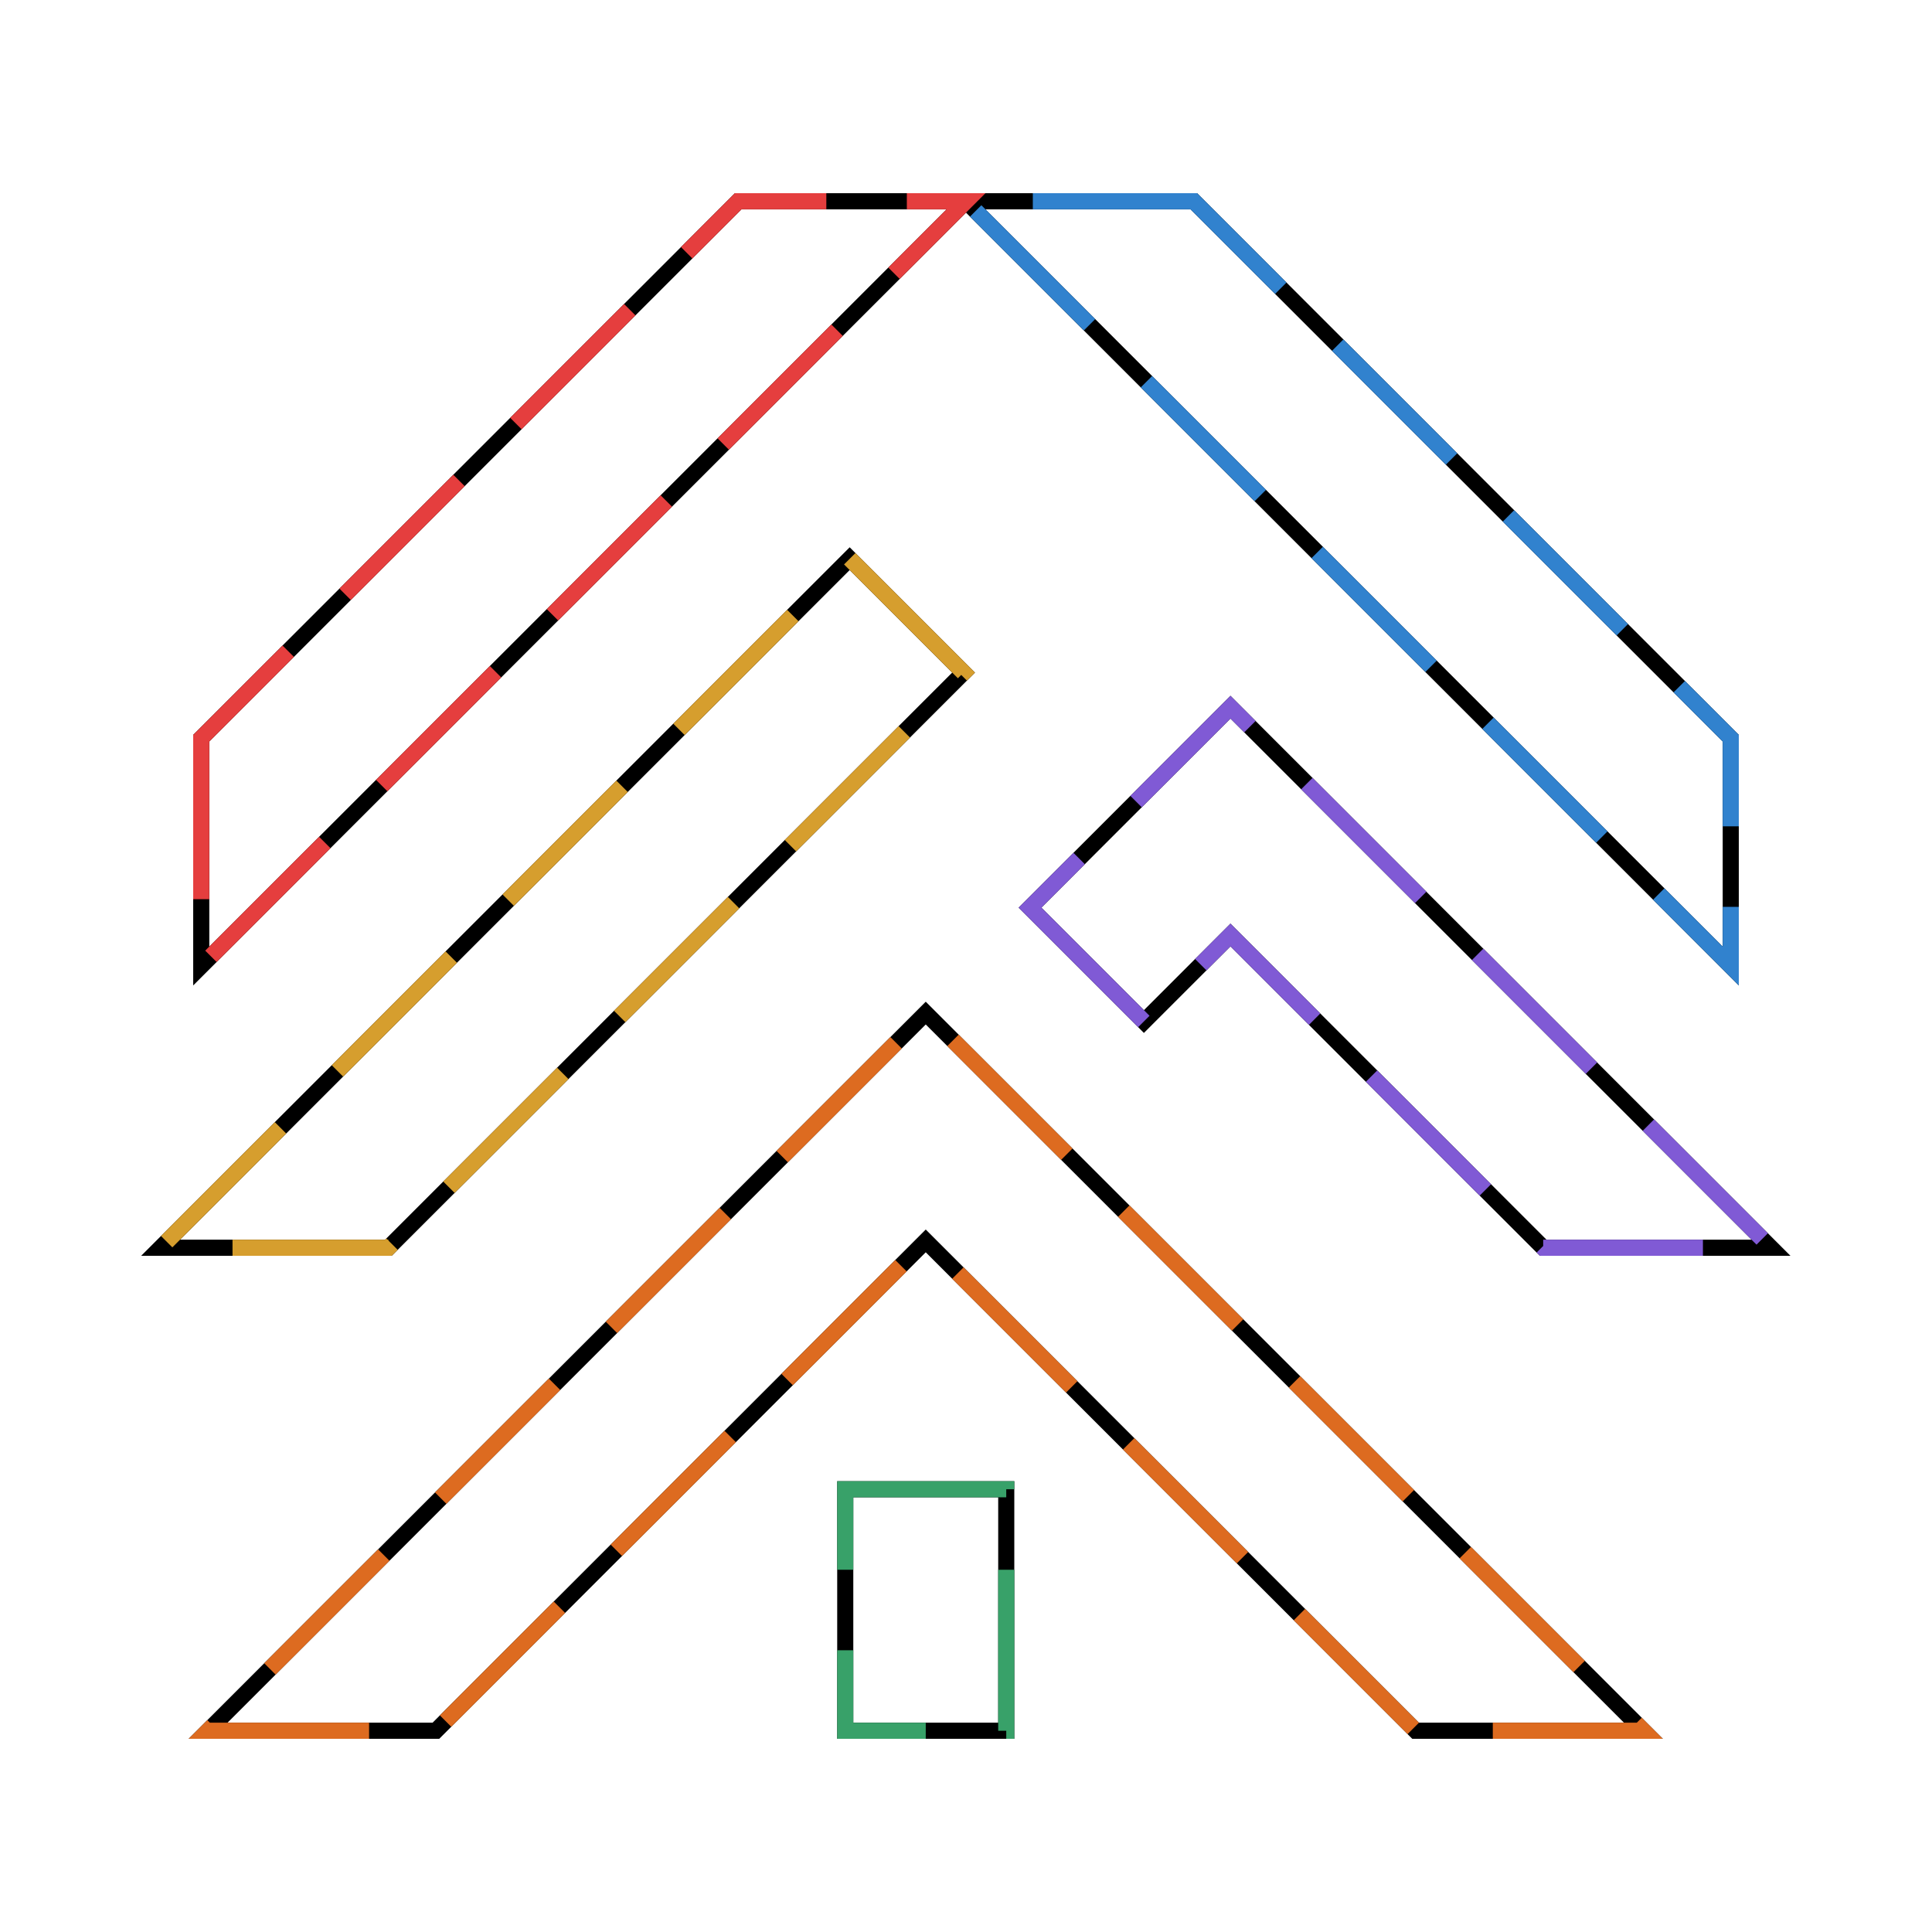
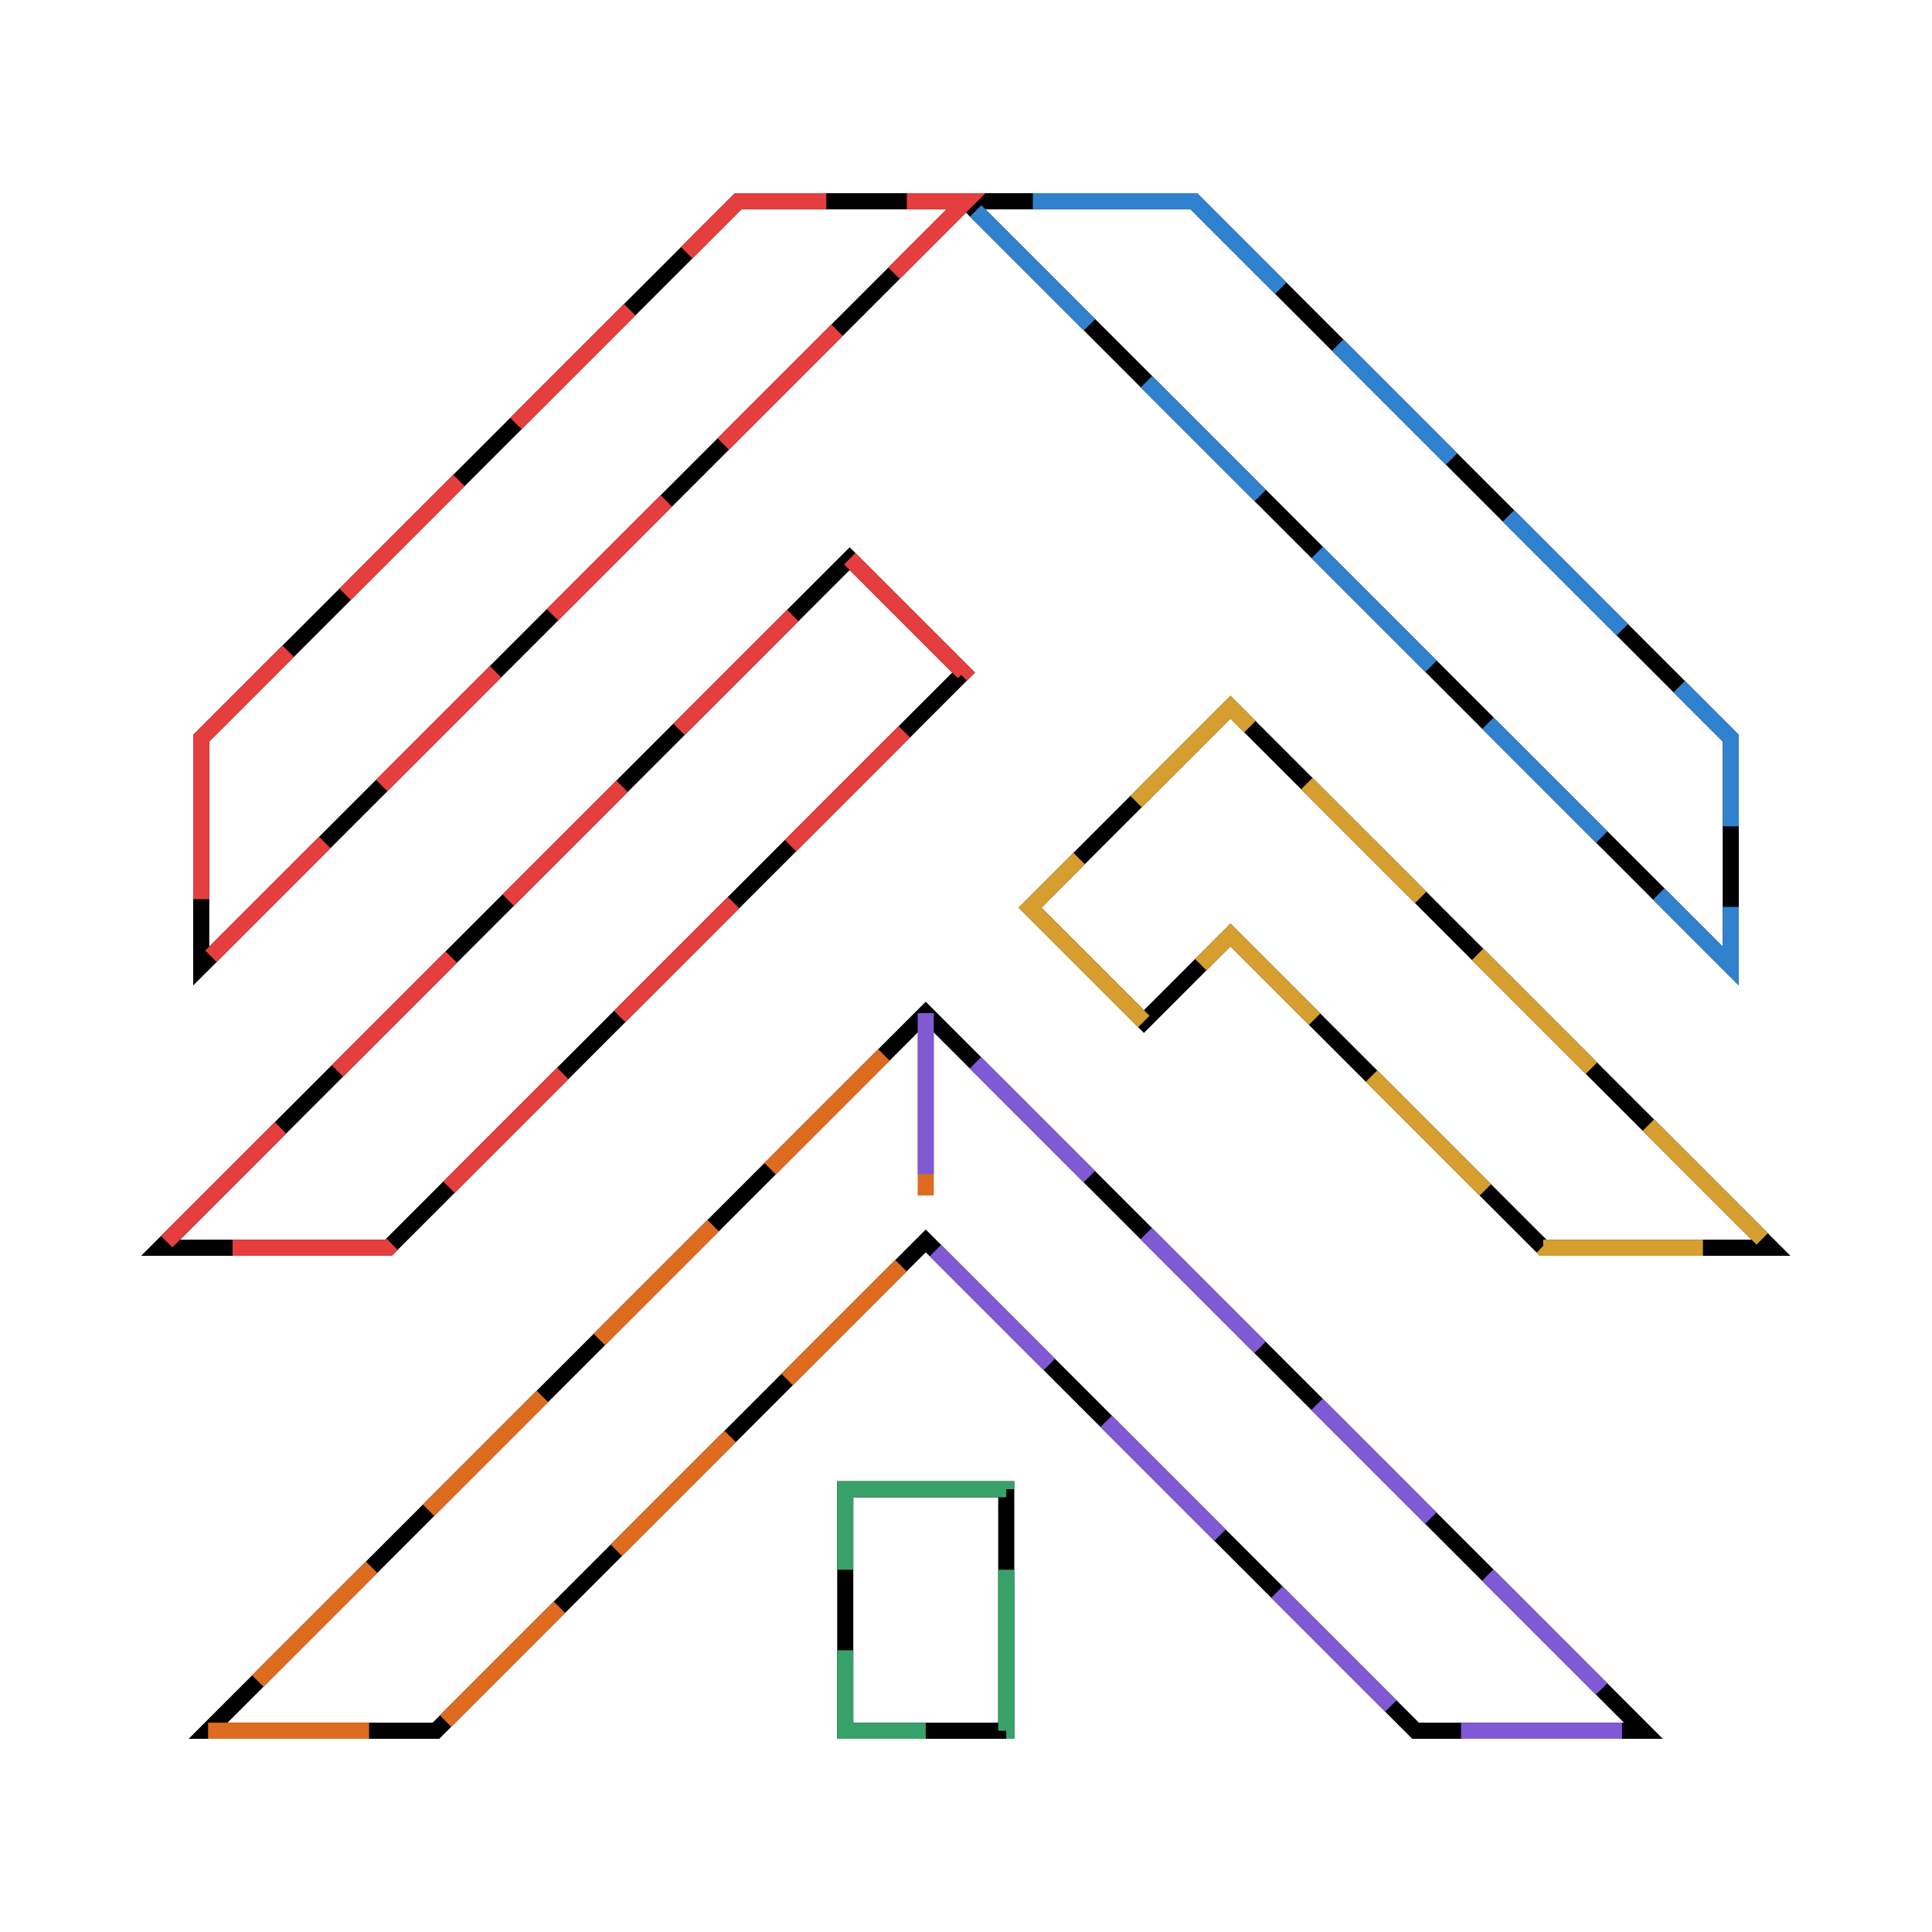
<svg xmlns="http://www.w3.org/2000/svg" viewBox="0 0 48 48">
-   <path fill="none" stroke="#000000" stroke-width="0.4" fill-rule="evenodd" d="M 3.99 31 L 9.65 31 L 23.94 16.71 L 21.11 13.88 Z M 18.34 5 L 5 18.34 L 5 24 L 24 5 Z M 5.17 43 L 10.83 43 L 23 30.83 L 35.17 43 L 40.83 43 L 23 25.17 Z M 25 43 L 25 37 L 21 37 L 21 43 Z M 24 5 L 43 24 L 43 18.34 L 29.66 5 Z M 44 31 L 30.57 17.57 L 25.59 22.55 L 28.42 25.38 L 30.57 23.23 L 38.34 31 Z" />
+   <path fill="none" stroke="#000000" stroke-width="0.4" fill-rule="evenodd" d="M 3.99 31 L 9.65 31 L 23.94 16.71 L 21.11 13.88 Z M 18.34 5 L 5 18.34 L 5 24 L 24 5 Z M 5.17 43 L 10.83 43 L 23 30.83 L 35.17 43 L 40.83 43 L 23 25.17 Z M 25 43 L 25 37 L 21 37 L 21 43 Z M 24 5 L 43 24 L 43 18.34 L 29.66 5 Z M 30.57 17.57 L 25.59 22.55 L 28.42 25.38 L 30.57 23.23 L 38.34 31 L 44 31 Z" />
  <path fill="none" stroke="#E53E3E" stroke-width="0.4" stroke-dasharray="4 2" fill-rule="evenodd" d="M 5 18.34 L 5 24 L 24 5 L 18.34 5 Z" />
  <path fill="none" stroke="#3182CE" stroke-width="0.4" stroke-dasharray="4 2" fill-rule="evenodd" d="M 29.66 5 L 24 5 L 43 24 L 43 18.34 Z" />
  <path fill="none" stroke="#38A169" stroke-width="0.4" stroke-dasharray="4 2" fill-rule="evenodd" d="M 21 37 L 25 37 L 25 43 L 21 43 Z" />
-   <path fill="none" stroke="#DD6B20" stroke-width="0.4" stroke-dasharray="4 2" fill-rule="evenodd" d="M 5.17 43 L 10.83 43 L 23 30.83 L 35.17 43 L 40.83 43 L 23 25.17 Z" />
-   <path fill="none" stroke="#805AD5" stroke-width="0.4" stroke-dasharray="4 2" fill-rule="evenodd" d="M 25.59 22.55 L 28.42 25.38 L 30.57 23.23 L 38.34 31 L 44 31 L 30.57 17.57 Z" />
-   <path fill="none" stroke="#D69E2E" stroke-width="0.4" stroke-dasharray="4 2" fill-rule="evenodd" d="M 23.94 16.71 L 21.11 13.88 L 3.99 31 L 9.65 31 Z" />
+   <path fill="none" stroke="#DD6B20" stroke-width="0.4" stroke-dasharray="4 2" fill-rule="evenodd" d="M 5.17 43 L 10.83 43 L 23 30.83 L 23 25.17 Z" />
+   <path fill="none" stroke="#805AD5" stroke-width="0.4" stroke-dasharray="4 2" fill-rule="evenodd" d="M 23 25.17 L 23 30.83 L 35.17 43 L 40.83 43 Z" />
+   <path fill="none" stroke="#D69E2E" stroke-width="0.4" stroke-dasharray="4 2" fill-rule="evenodd" d="M 25.59 22.55 L 28.42 25.38 L 30.57 23.23 L 38.34 31 L 44 31 L 30.57 17.57 Z" />
+   <path fill="none" stroke="#E53E3E" stroke-width="0.4" stroke-dasharray="4 2" fill-rule="evenodd" d="M 23.94 16.71 L 21.11 13.88 L 3.99 31 L 9.65 31 Z" />
</svg>
